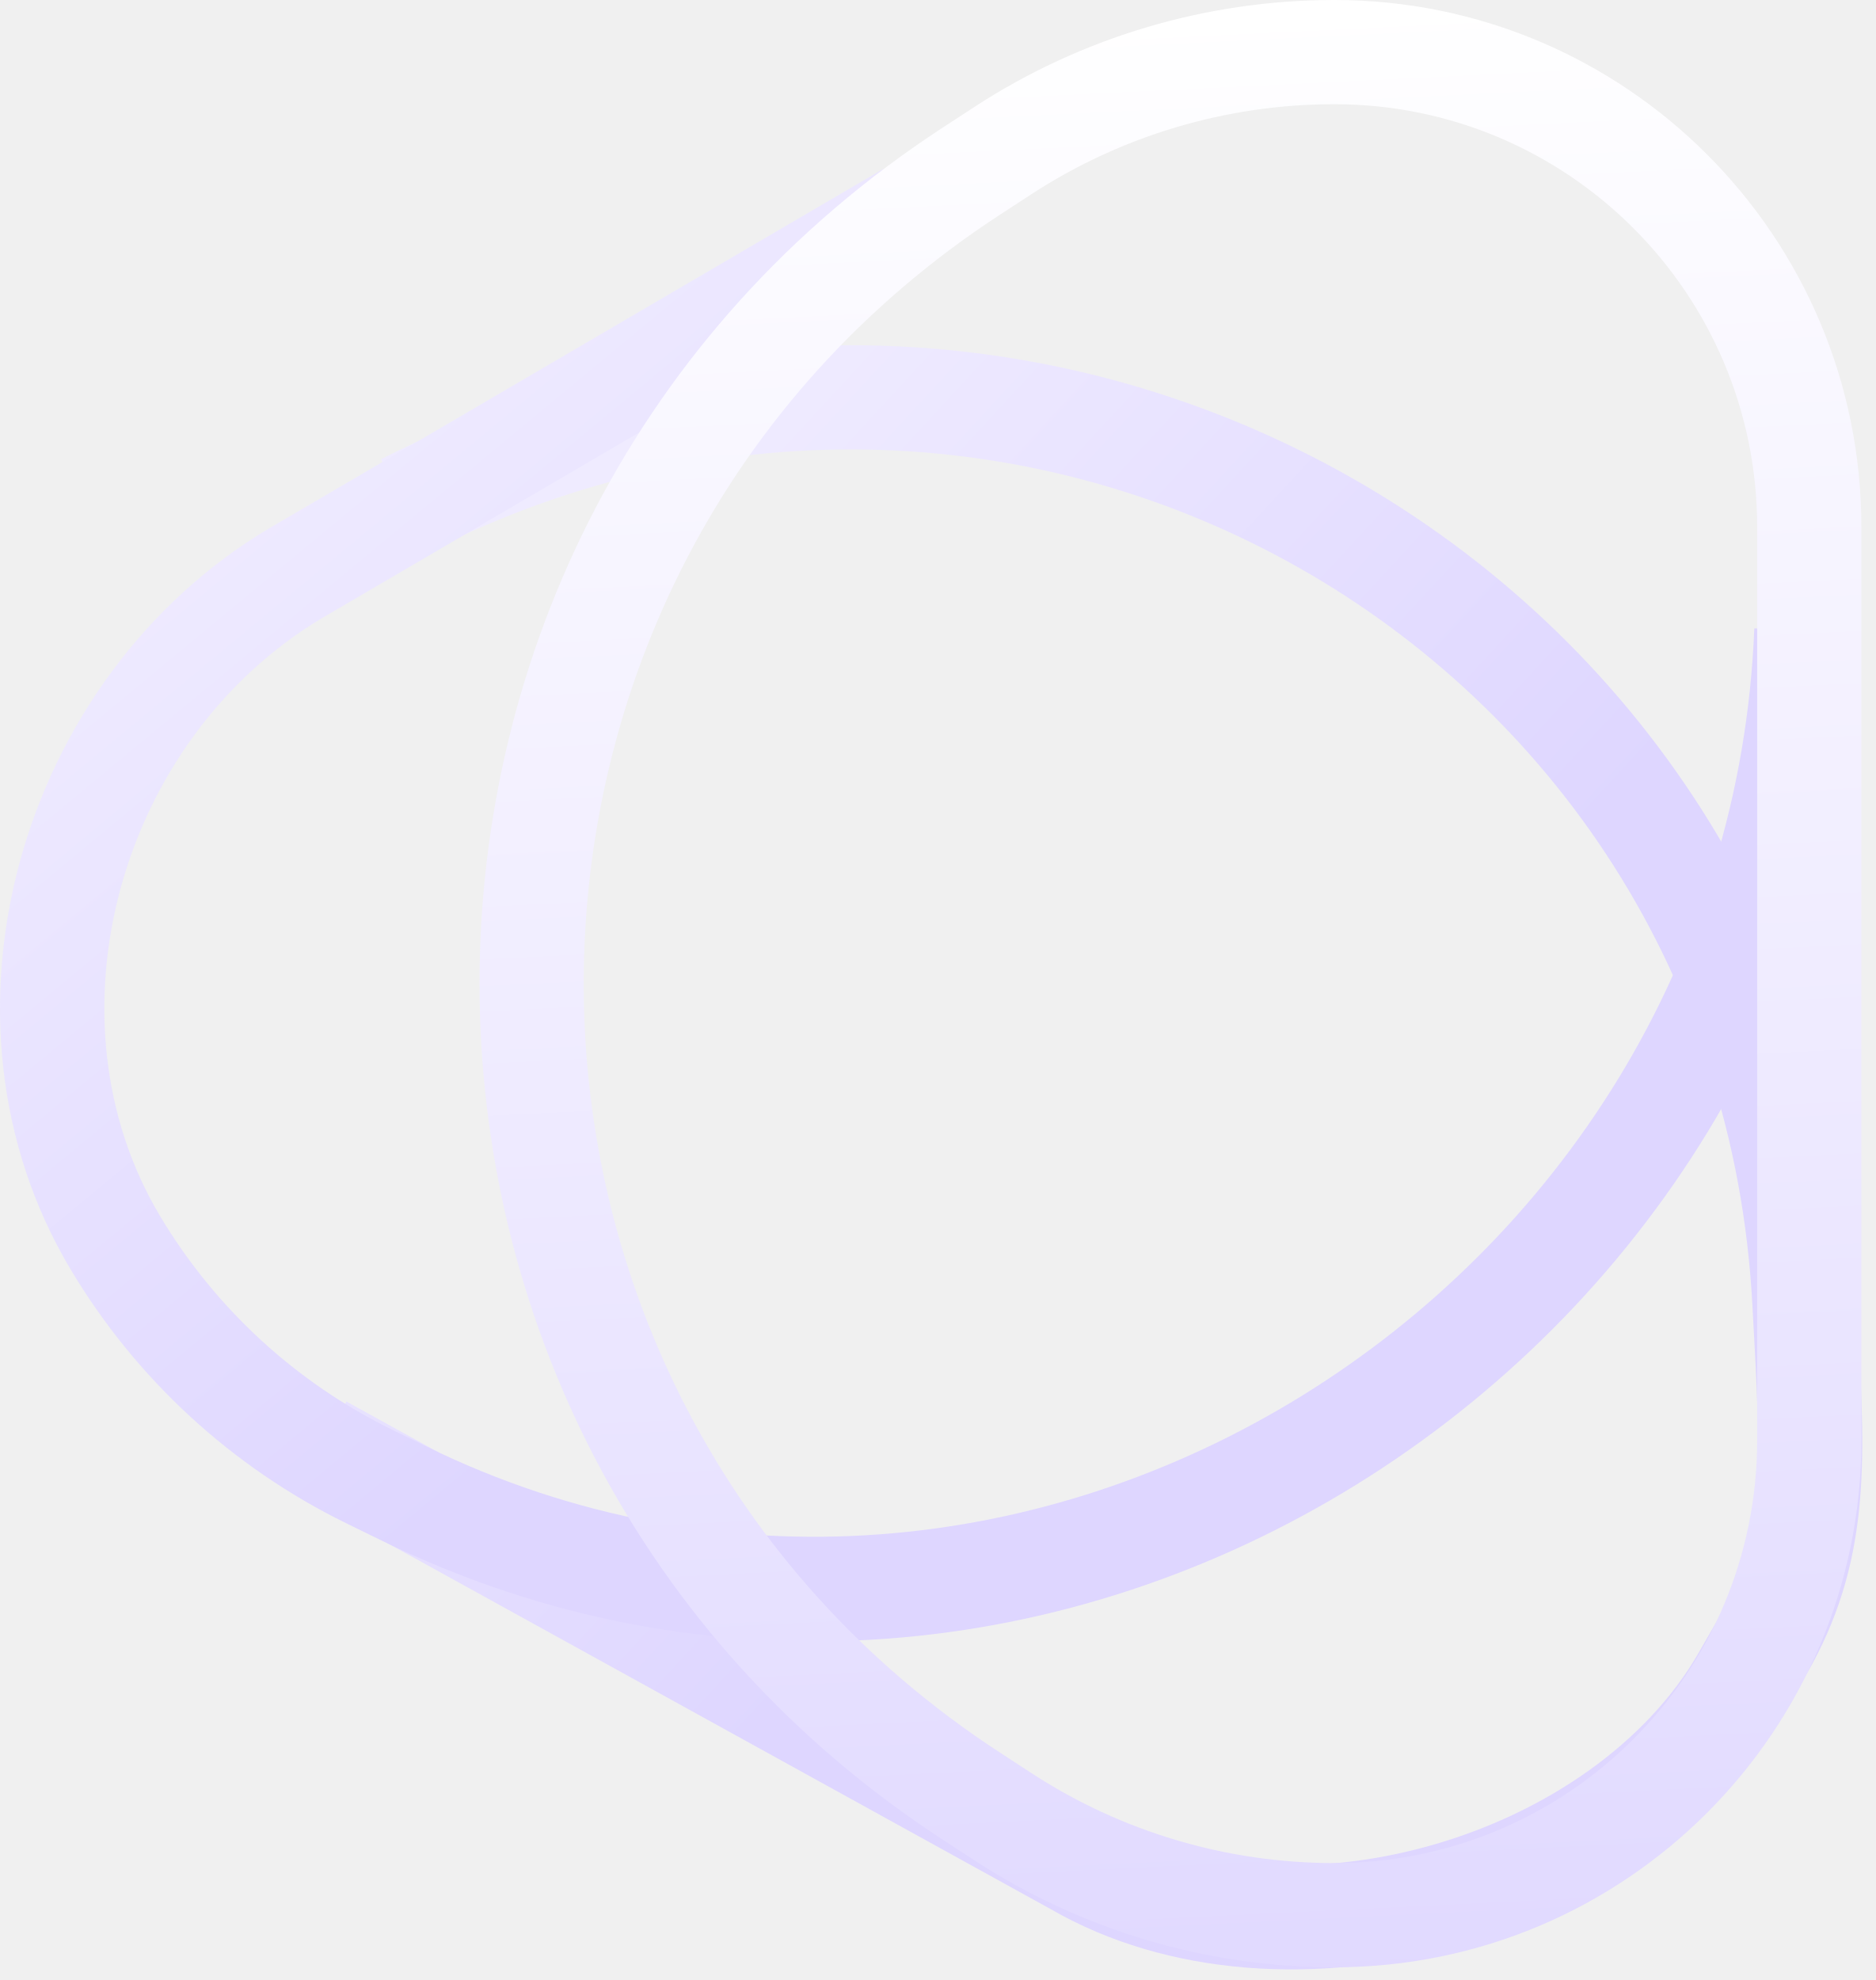
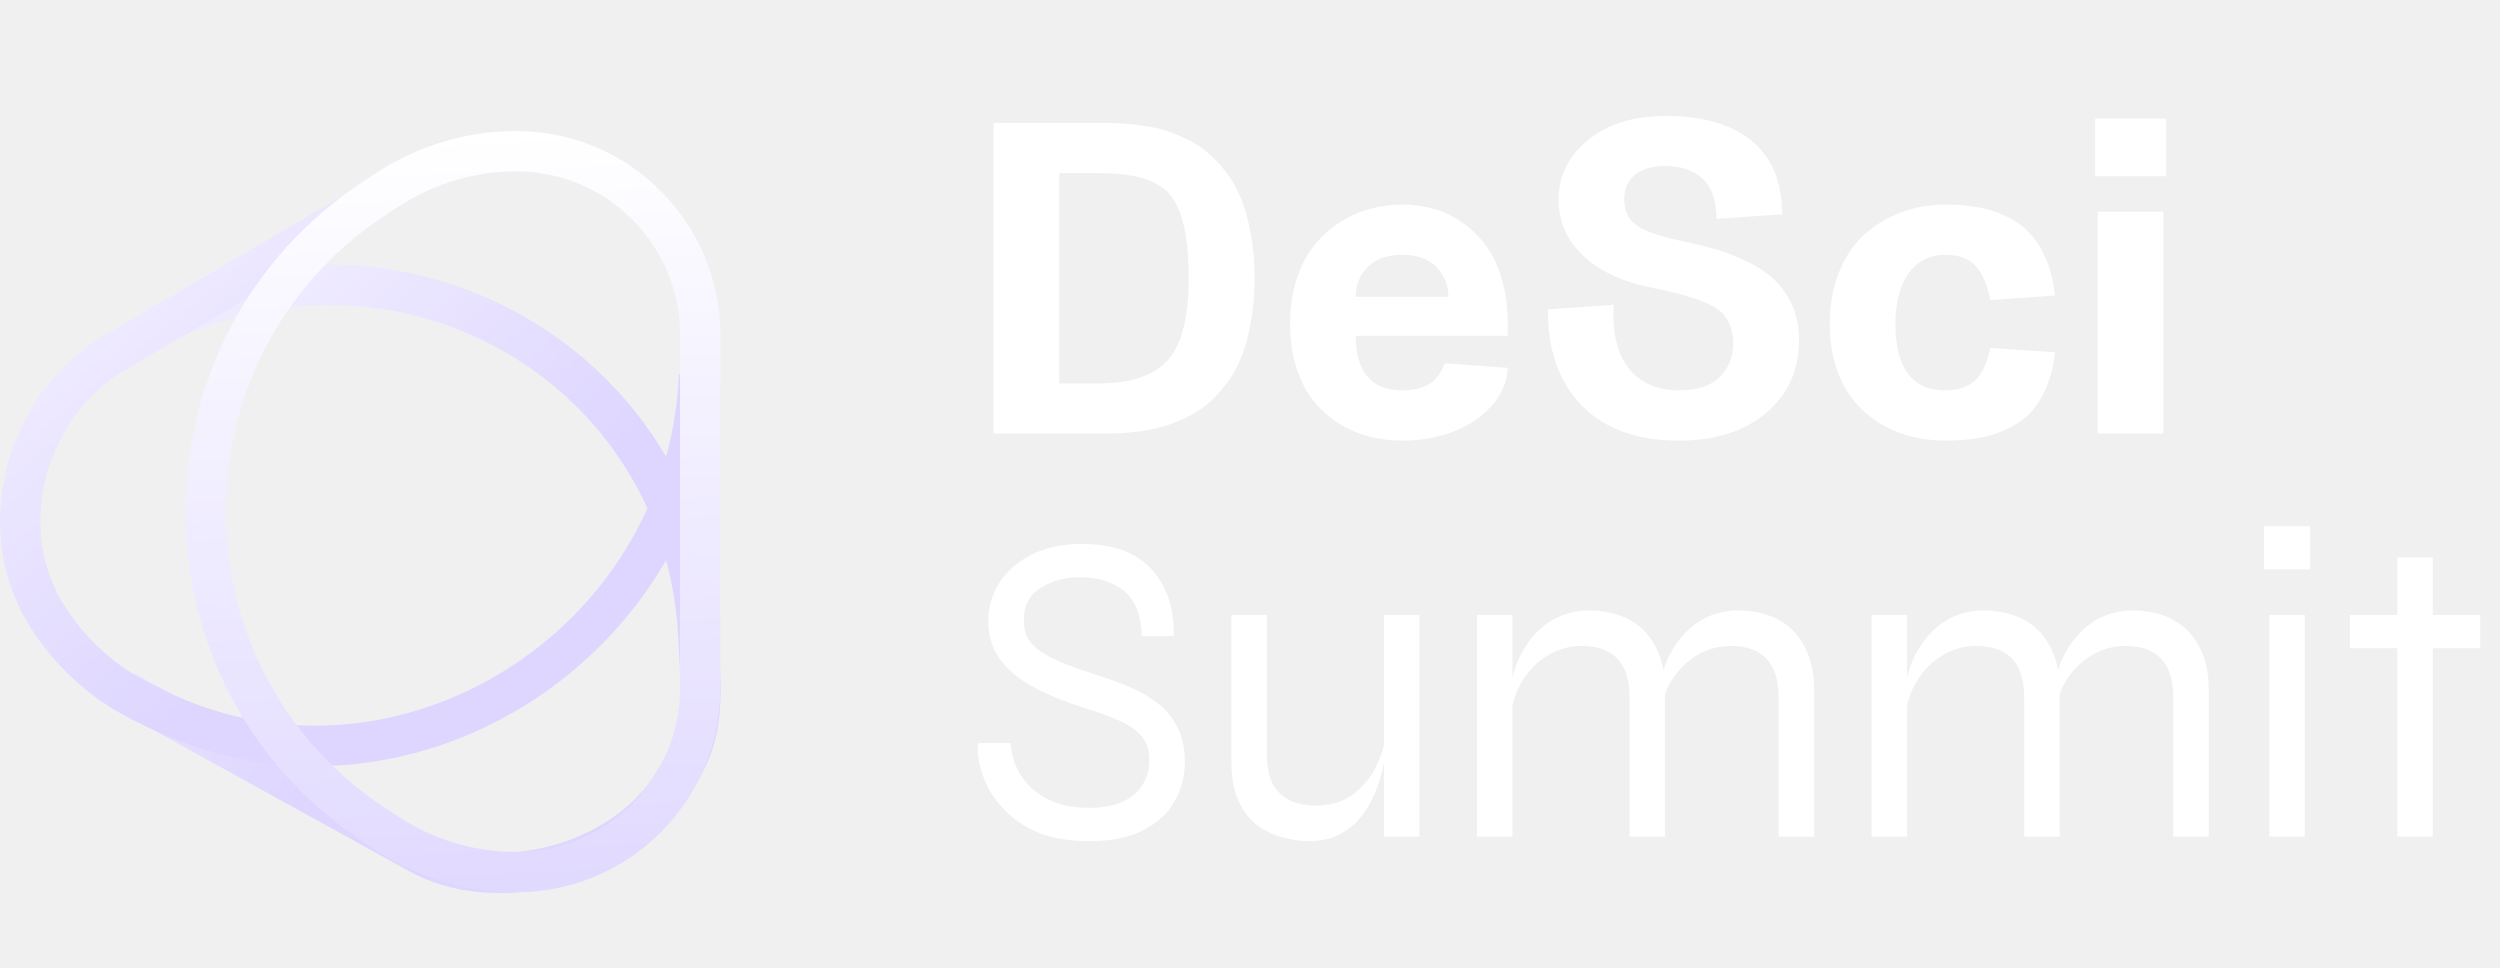
- <svg xmlns="http://www.w3.org/2000/svg" width="36" height="38" viewBox="0 0 36 38" fill="none">
-   <path d="M20.166 36.639C24.677 39.244 31.724 37.244 34.329 32.733L34.671 32.139C35.897 30.017 35.803 28.087 35.671 25.639L35.632 24.919C34.87 10.778 19.942 2.402 7.314 8.813L8.22 10.596C19.596 4.821 32.953 12.37 33.635 25.027L33.674 25.747C33.808 28.238 33.832 29.593 32.939 31.139L32.597 31.733C31.612 33.438 29.691 34.797 27.426 35.428C25.16 36.059 22.849 35.879 21.166 34.907L21.149 34.898L6.65 26.898L5.666 28.639L20.166 36.639Z" fill="url(#paint0_linear_343_203)" />
-   <path d="M6.184 11.861C2.274 14.198 0.812 19.547 3.068 23.331C4.125 25.104 5.674 26.531 7.527 27.439L8.175 27.756C19.522 33.317 33.164 24.847 33.673 12.06L35.672 12.139C35.108 26.29 20.012 35.784 7.295 29.552L6.647 29.235C4.446 28.156 2.606 26.461 1.351 24.355C-1.511 19.556 0.367 13.001 5.167 10.139L16.949 3.244L17.957 4.971L6.184 11.861Z" fill="url(#paint1_linear_343_203)" />
-   <path fill-rule="evenodd" clip-rule="evenodd" d="M33.728 27.639V10.117C33.728 5.634 30.094 2 25.611 2C23.547 2 21.528 2.6 19.799 3.726L19.195 4.12C8.54 11.062 8.54 26.695 19.195 33.636L19.799 34.03C21.528 35.157 23.547 35.756 25.611 35.756C30.094 35.756 33.728 32.122 33.728 27.639ZM18.707 2.05C20.761 0.712 23.16 0 25.611 0C31.198 0 35.728 4.529 35.728 10.117V27.639C35.728 33.227 31.198 37.756 25.611 37.756C23.16 37.756 20.761 37.044 18.708 35.706L18.103 35.312C6.238 27.581 6.238 10.175 18.103 2.444L18.707 2.05Z" fill="url(#paint2_linear_343_203)" />
+ <svg xmlns="http://www.w3.org/2000/svg" width="124" height="48" viewBox="0 0 124 48" fill="none">
+   <g clip-path="url(#clip0_343_194)">
+     <path d="M49.281 21.5V6.096H54.674C54.996 6.096 55.282 6.103 55.533 6.117C55.791 6.124 56.128 6.157 56.543 6.214C56.958 6.264 57.327 6.336 57.649 6.429C57.979 6.522 58.348 6.661 58.756 6.848C59.164 7.034 59.522 7.256 59.83 7.514C60.145 7.764 60.457 8.087 60.765 8.48C61.08 8.874 61.338 9.318 61.538 9.812C61.746 10.3 61.91 10.883 62.032 11.563C62.161 12.244 62.226 12.989 62.226 13.798C62.226 14.607 62.161 15.352 62.032 16.032C61.91 16.713 61.746 17.3 61.538 17.794C61.338 18.281 61.08 18.721 60.765 19.115C60.457 19.509 60.145 19.835 59.83 20.093C59.522 20.343 59.164 20.562 58.756 20.748C58.348 20.934 57.979 21.074 57.649 21.167C57.327 21.26 56.958 21.335 56.543 21.393C56.128 21.443 55.791 21.475 55.533 21.489C55.282 21.496 54.996 21.5 54.674 21.5H49.281ZM52.536 19.019H54.459C56.099 19.019 57.259 18.628 57.939 17.848C58.62 17.067 58.96 15.717 58.96 13.798C58.96 12.931 58.906 12.201 58.799 11.606C58.699 11.012 58.545 10.514 58.337 10.113C58.136 9.712 57.85 9.404 57.478 9.189C57.105 8.967 56.683 8.813 56.21 8.728C55.745 8.634 55.161 8.588 54.459 8.588H52.536V19.019ZM69.552 21.855C69.008 21.855 68.474 21.79 67.951 21.661C67.436 21.532 66.934 21.321 66.447 21.027C65.967 20.727 65.545 20.358 65.18 19.921C64.822 19.484 64.532 18.936 64.31 18.277C64.095 17.611 63.987 16.874 63.987 16.064C63.987 15.255 64.095 14.518 64.31 13.852C64.532 13.178 64.822 12.62 65.18 12.176C65.545 11.725 65.967 11.345 66.447 11.037C66.934 10.722 67.436 10.496 67.951 10.36C68.474 10.217 69.008 10.146 69.552 10.146C70.096 10.146 70.615 10.217 71.109 10.36C71.611 10.496 72.083 10.722 72.527 11.037C72.979 11.345 73.369 11.725 73.698 12.176C74.035 12.627 74.3 13.185 74.493 13.852C74.686 14.518 74.783 15.255 74.783 16.064V16.655H67.242C67.242 17.543 67.436 18.216 67.822 18.675C68.209 19.133 68.786 19.362 69.552 19.362C69.91 19.362 70.225 19.316 70.497 19.223C70.776 19.13 70.991 19.008 71.142 18.857C71.292 18.7 71.403 18.557 71.475 18.428C71.553 18.292 71.611 18.156 71.647 18.02L74.783 18.245C74.747 18.954 74.475 19.588 73.967 20.146C73.466 20.705 72.825 21.131 72.044 21.425C71.271 21.711 70.44 21.855 69.552 21.855ZM67.242 14.722H71.84C71.84 14.134 71.639 13.64 71.238 13.239C70.844 12.838 70.282 12.638 69.552 12.638C68.821 12.638 68.252 12.838 67.844 13.239C67.443 13.64 67.242 14.134 67.242 14.722ZM83.269 21.855C81.214 21.855 79.617 21.282 78.478 20.136C77.34 18.99 76.771 17.393 76.771 15.345L80.036 15.119C79.965 16.509 80.219 17.565 80.799 18.288C81.386 19.004 82.21 19.362 83.269 19.362C84.186 19.362 84.863 19.14 85.3 18.696C85.744 18.245 85.966 17.704 85.966 17.074C85.966 16.258 85.687 15.663 85.128 15.291C84.569 14.919 83.488 14.575 81.884 14.26C80.452 13.973 79.331 13.447 78.522 12.681C77.712 11.907 77.308 10.976 77.308 9.888C77.308 8.72 77.795 7.739 78.769 6.944C79.75 6.149 81.028 5.752 82.603 5.752C84.473 5.752 85.905 6.167 86.9 6.998C87.896 7.829 88.394 9.039 88.394 10.629L85.139 10.854C85.139 9.952 84.909 9.29 84.451 8.867C84 8.445 83.384 8.233 82.603 8.233C81.952 8.233 81.447 8.38 81.089 8.674C80.738 8.967 80.563 9.372 80.563 9.888C80.563 10.439 80.756 10.862 81.143 11.155C81.529 11.449 82.281 11.714 83.398 11.95C84.05 12.086 84.623 12.226 85.117 12.369C85.611 12.512 86.131 12.716 86.675 12.981C87.219 13.246 87.667 13.547 88.018 13.884C88.368 14.213 88.659 14.632 88.888 15.141C89.117 15.649 89.231 16.222 89.231 16.859C89.231 18.363 88.684 19.574 87.588 20.49C86.499 21.4 85.06 21.855 83.269 21.855ZM96.493 21.855C95.899 21.855 95.326 21.783 94.775 21.64C94.223 21.504 93.7 21.282 93.206 20.974C92.719 20.666 92.293 20.29 91.928 19.846C91.57 19.402 91.283 18.857 91.068 18.213C90.861 17.561 90.757 16.845 90.757 16.064C90.757 15.091 90.918 14.217 91.24 13.443C91.562 12.67 91.992 12.05 92.529 11.585C93.074 11.112 93.682 10.754 94.356 10.511C95.029 10.267 95.741 10.146 96.493 10.146C97.066 10.146 97.589 10.188 98.061 10.274C98.541 10.353 99.007 10.496 99.458 10.704C99.909 10.912 100.3 11.184 100.629 11.521C100.959 11.85 101.238 12.283 101.467 12.82C101.696 13.35 101.85 13.963 101.929 14.657L98.717 14.883C98.552 14.066 98.298 13.49 97.954 13.153C97.618 12.81 97.13 12.638 96.493 12.638C95.713 12.638 95.104 12.946 94.667 13.562C94.23 14.177 94.012 15.005 94.012 16.043C94.012 18.256 94.839 19.362 96.493 19.362C97.088 19.362 97.567 19.208 97.933 18.9C98.298 18.585 98.559 18.037 98.717 17.257L101.929 17.472C101.858 18.159 101.704 18.764 101.467 19.287C101.238 19.81 100.959 20.232 100.629 20.555C100.3 20.87 99.906 21.128 99.447 21.328C98.996 21.529 98.534 21.665 98.061 21.736C97.589 21.815 97.066 21.855 96.493 21.855ZM104.045 21.5V10.5H107.3V21.5H104.045ZM103.917 8.738V5.881H107.44V8.738H103.917Z" fill="white" />
+     <path d="M48.537 36.858H50.121C50.165 37.474 50.349 38.024 50.671 38.508C50.994 38.992 51.434 39.373 51.991 39.652C52.563 39.931 53.23 40.07 53.993 40.07C54.653 40.07 55.203 39.975 55.643 39.784C56.098 39.579 56.435 39.3 56.655 38.948C56.89 38.596 57.007 38.185 57.007 37.716C57.007 37.232 56.89 36.843 56.655 36.55C56.42 36.257 56.083 36.007 55.643 35.802C55.203 35.597 54.682 35.399 54.081 35.208C53.509 35.032 52.93 34.827 52.343 34.592C51.757 34.357 51.206 34.071 50.693 33.734C50.194 33.397 49.791 32.993 49.483 32.524C49.175 32.04 49.021 31.461 49.021 30.786C49.021 30.126 49.197 29.51 49.549 28.938C49.916 28.351 50.444 27.882 51.133 27.53C51.837 27.163 52.681 26.98 53.663 26.98C55.203 26.98 56.355 27.398 57.117 28.234C57.88 29.07 58.246 30.177 58.217 31.556H56.633C56.604 30.515 56.31 29.767 55.753 29.312C55.196 28.857 54.47 28.63 53.575 28.63C52.827 28.63 52.175 28.806 51.617 29.158C51.06 29.495 50.781 30.031 50.781 30.764C50.781 31.087 50.84 31.373 50.957 31.622C51.089 31.857 51.294 32.077 51.573 32.282C51.867 32.487 52.255 32.693 52.739 32.898C53.238 33.089 53.846 33.301 54.565 33.536C55.035 33.683 55.511 33.859 55.995 34.064C56.494 34.269 56.949 34.526 57.359 34.834C57.785 35.142 58.122 35.538 58.371 36.022C58.635 36.491 58.767 37.085 58.767 37.804C58.767 38.493 58.599 39.139 58.261 39.74C57.938 40.327 57.425 40.803 56.721 41.17C56.032 41.537 55.137 41.72 54.037 41.72C53.099 41.72 52.292 41.595 51.617 41.346C50.957 41.082 50.414 40.745 49.989 40.334C49.564 39.923 49.234 39.498 48.999 39.058C48.779 38.603 48.633 38.178 48.559 37.782C48.486 37.386 48.478 37.078 48.537 36.858ZM70.406 41.5H68.645V30.5H70.406V41.5ZM68.755 36.374L68.778 36.99C68.763 37.166 68.719 37.437 68.645 37.804C68.587 38.171 68.477 38.581 68.316 39.036C68.169 39.476 67.949 39.901 67.656 40.312C67.377 40.723 67.01 41.06 66.555 41.324C66.115 41.588 65.566 41.72 64.906 41.72C64.48 41.72 64.04 41.654 63.586 41.522C63.145 41.405 62.735 41.207 62.353 40.928C61.972 40.635 61.664 40.231 61.429 39.718C61.195 39.205 61.078 38.567 61.078 37.804V30.5H62.837V37.364C62.837 38.024 62.94 38.545 63.145 38.926C63.365 39.293 63.659 39.557 64.025 39.718C64.392 39.879 64.803 39.96 65.257 39.96C66.005 39.96 66.629 39.769 67.127 39.388C67.626 39.007 68.007 38.537 68.272 37.98C68.535 37.423 68.697 36.887 68.755 36.374ZM73.259 30.5H75.019V41.5H73.259V30.5ZM78.803 30.28C79.39 30.28 79.918 30.368 80.387 30.544C80.856 30.72 81.252 30.977 81.575 31.314C81.898 31.651 82.147 32.062 82.323 32.546C82.499 33.015 82.587 33.551 82.587 34.152V41.5H80.827V34.592C80.827 33.741 80.629 33.103 80.233 32.678C79.837 32.253 79.243 32.04 78.451 32.04C77.85 32.04 77.293 32.194 76.779 32.502C76.266 32.81 75.841 33.235 75.503 33.778C75.18 34.306 74.983 34.922 74.909 35.626L74.887 34.35C74.96 33.734 75.107 33.177 75.327 32.678C75.562 32.179 75.848 31.754 76.185 31.402C76.537 31.035 76.933 30.757 77.373 30.566C77.828 30.375 78.305 30.28 78.803 30.28ZM86.195 30.28C86.782 30.28 87.31 30.368 87.779 30.544C88.249 30.72 88.644 30.977 88.967 31.314C89.29 31.651 89.539 32.062 89.715 32.546C89.891 33.015 89.979 33.551 89.979 34.152V41.5H88.219V34.592C88.219 33.741 88.021 33.103 87.625 32.678C87.229 32.253 86.635 32.04 85.843 32.04C85.242 32.04 84.684 32.194 84.171 32.502C83.658 32.81 83.233 33.235 82.895 33.778C82.573 34.306 82.374 34.922 82.301 35.626L82.279 34.35C82.353 33.734 82.499 33.177 82.719 32.678C82.954 32.179 83.24 31.754 83.577 31.402C83.929 31.035 84.325 30.757 84.765 30.566C85.22 30.375 85.697 30.28 86.195 30.28ZM92.832 30.5H94.591V41.5H92.832V30.5ZM98.376 30.28C98.962 30.28 99.49 30.368 99.96 30.544C100.429 30.72 100.825 30.977 101.148 31.314C101.471 31.651 101.72 32.062 101.896 32.546C102.072 33.015 102.16 33.551 102.16 34.152V41.5H100.4V34.592C100.4 33.741 100.202 33.103 99.805 32.678C99.409 32.253 98.816 32.04 98.023 32.04C97.422 32.04 96.865 32.194 96.352 32.502C95.838 32.81 95.413 33.235 95.076 33.778C94.753 34.306 94.555 34.922 94.481 35.626L94.46 34.35C94.533 33.734 94.68 33.177 94.9 32.678C95.134 32.179 95.42 31.754 95.757 31.402C96.109 31.035 96.505 30.757 96.945 30.566C97.4 30.375 97.877 30.28 98.376 30.28ZM105.768 30.28C106.355 30.28 106.883 30.368 107.352 30.544C107.821 30.72 108.217 30.977 108.54 31.314C108.863 31.651 109.112 32.062 109.288 32.546C109.464 33.015 109.552 33.551 109.552 34.152V41.5H107.792V34.592C107.792 33.741 107.594 33.103 107.198 32.678C106.802 32.253 106.208 32.04 105.416 32.04C104.815 32.04 104.257 32.194 103.744 32.502C103.231 32.81 102.805 33.235 102.468 33.778C102.145 34.306 101.947 34.922 101.874 35.626L101.852 34.35C101.925 33.734 102.072 33.177 102.292 32.678C102.527 32.179 102.813 31.754 103.15 31.402C103.502 31.035 103.898 30.757 104.338 30.566C104.793 30.375 105.269 30.28 105.768 30.28ZM114.582 26.1V28.234H112.294V26.1H114.582ZM112.558 30.5H114.318V41.5H112.558V30.5ZM116.554 30.5H123.022V32.15H116.554V30.5ZM118.908 27.64H120.668V41.5H118.908V27.64Z" fill="white" />
+     <path d="M20.166 43.139C24.677 45.744 31.724 43.744 34.329 39.233L34.671 38.639C35.897 36.517 35.803 34.587 35.671 32.139L35.632 31.419C34.87 17.278 19.942 8.902 7.314 15.313L8.22 17.096C19.596 11.321 32.953 18.87 33.635 31.527L33.674 32.247C33.808 34.738 33.832 36.093 32.939 37.639L32.597 38.233C31.612 39.938 29.691 41.297 27.426 41.928C25.16 42.559 22.849 42.379 21.166 41.407L21.149 41.398L6.65 33.398L5.666 35.139L20.166 43.139Z" fill="url(#paint0_linear_343_194)" />
+     <path d="M6.184 18.361C2.274 20.698 0.812 26.047 3.068 29.831C4.125 31.604 5.674 33.031 7.527 33.939L8.175 34.256C19.522 39.817 33.164 31.347 33.673 18.56L35.672 18.639C35.108 32.79 20.012 42.284 7.295 36.052L6.647 35.735C4.446 34.656 2.606 32.961 1.351 30.855C-1.511 26.056 0.367 19.501 5.167 16.639L16.949 9.744L17.957 11.471L6.184 18.361Z" fill="url(#paint1_linear_343_194)" />
+     <path fill-rule="evenodd" clip-rule="evenodd" d="M33.728 34.139V16.617C33.728 12.134 30.094 8.5 25.611 8.5C23.547 8.5 21.528 9.1 19.799 10.226L19.195 10.62C8.54 17.562 8.54 33.194 19.195 40.136L19.799 40.53C21.528 41.657 23.547 42.256 25.611 42.256C30.094 42.256 33.728 38.622 33.728 34.139ZM18.707 8.55C20.761 7.212 23.16 6.5 25.611 6.5C31.198 6.5 35.728 11.03 35.728 16.617V34.139C35.728 39.727 31.198 44.256 25.611 44.256C23.16 44.256 20.761 43.544 18.708 42.206L18.103 41.812C6.238 34.081 6.238 16.675 18.103 8.944L18.707 8.55Z" fill="url(#paint2_linear_343_194)" />
+   </g>
  <defs>
-     <linearGradient id="paint0_linear_343_203" x1="14.231" y1="7.614" x2="27.231" y2="19.613" gradientUnits="userSpaceOnUse">
+     <linearGradient id="paint0_linear_343_194" x1="14.231" y1="14.114" x2="27.231" y2="26.113" gradientUnits="userSpaceOnUse">
      <stop stop-color="#EFEBFF" />
      <stop offset="1" stop-color="#DED6FF" />
    </linearGradient>
-     <linearGradient id="paint1_linear_343_203" x1="10.157" y1="4.139" x2="21.773" y2="18.165" gradientUnits="userSpaceOnUse">
+     <linearGradient id="paint1_linear_343_194" x1="10.157" y1="10.639" x2="21.773" y2="24.665" gradientUnits="userSpaceOnUse">
      <stop stop-color="#EFEBFF" />
      <stop offset="1" stop-color="#DED6FF" />
    </linearGradient>
-     <linearGradient id="paint2_linear_343_203" x1="24.731" y1="0.114" x2="26.731" y2="41.114" gradientUnits="userSpaceOnUse">
+     <linearGradient id="paint2_linear_343_194" x1="24.731" y1="6.614" x2="26.731" y2="47.614" gradientUnits="userSpaceOnUse">
      <stop stop-color="white" />
      <stop offset="1" stop-color="#DED6FF" />
    </linearGradient>
+     <clipPath id="clip0_343_194">
+       <rect width="124" height="48" fill="white" />
+     </clipPath>
  </defs>
</svg>
